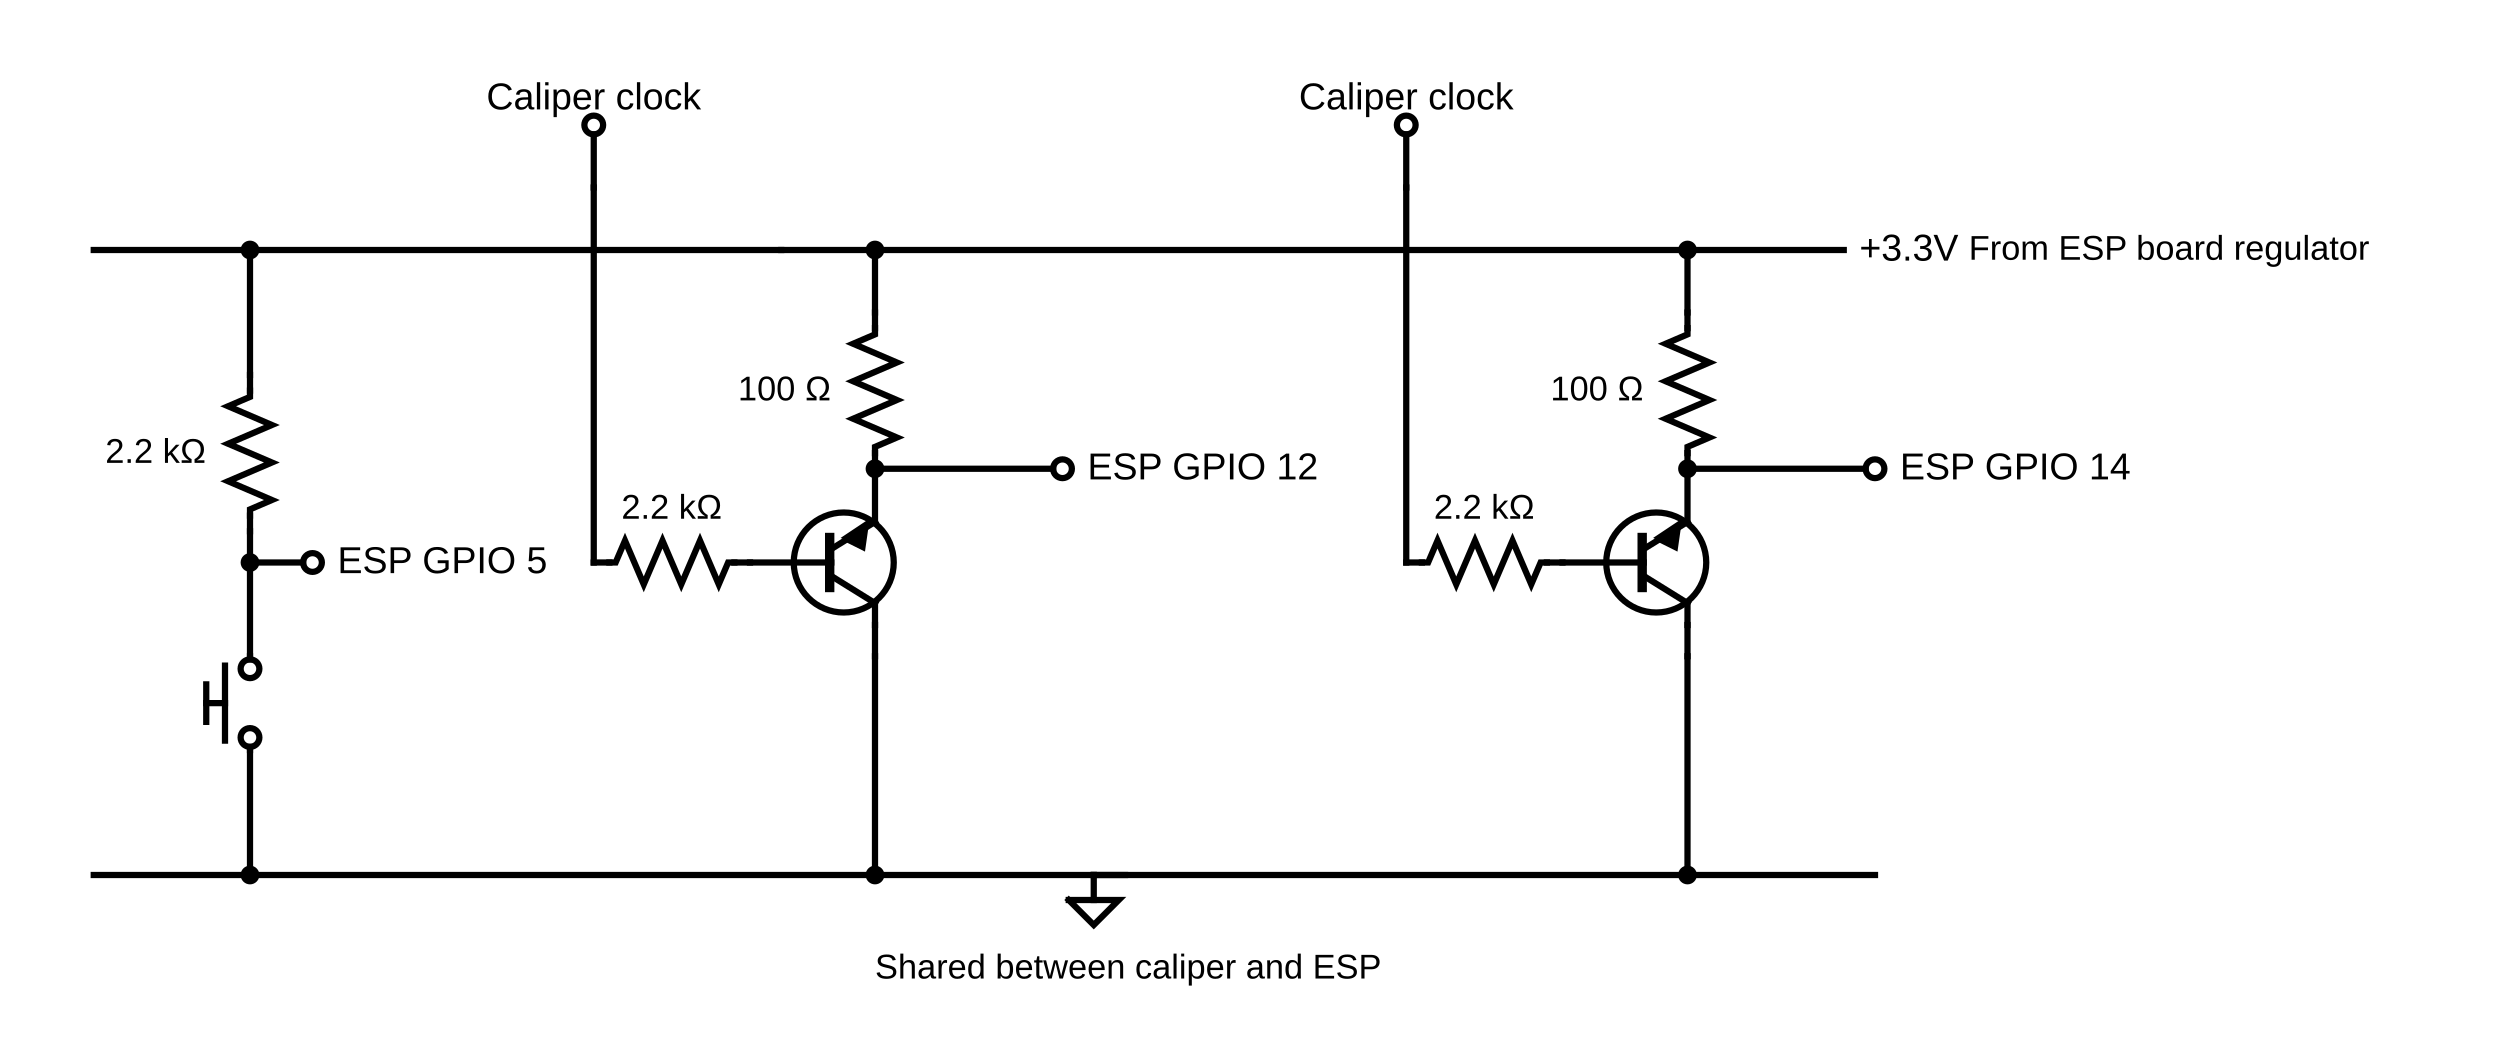
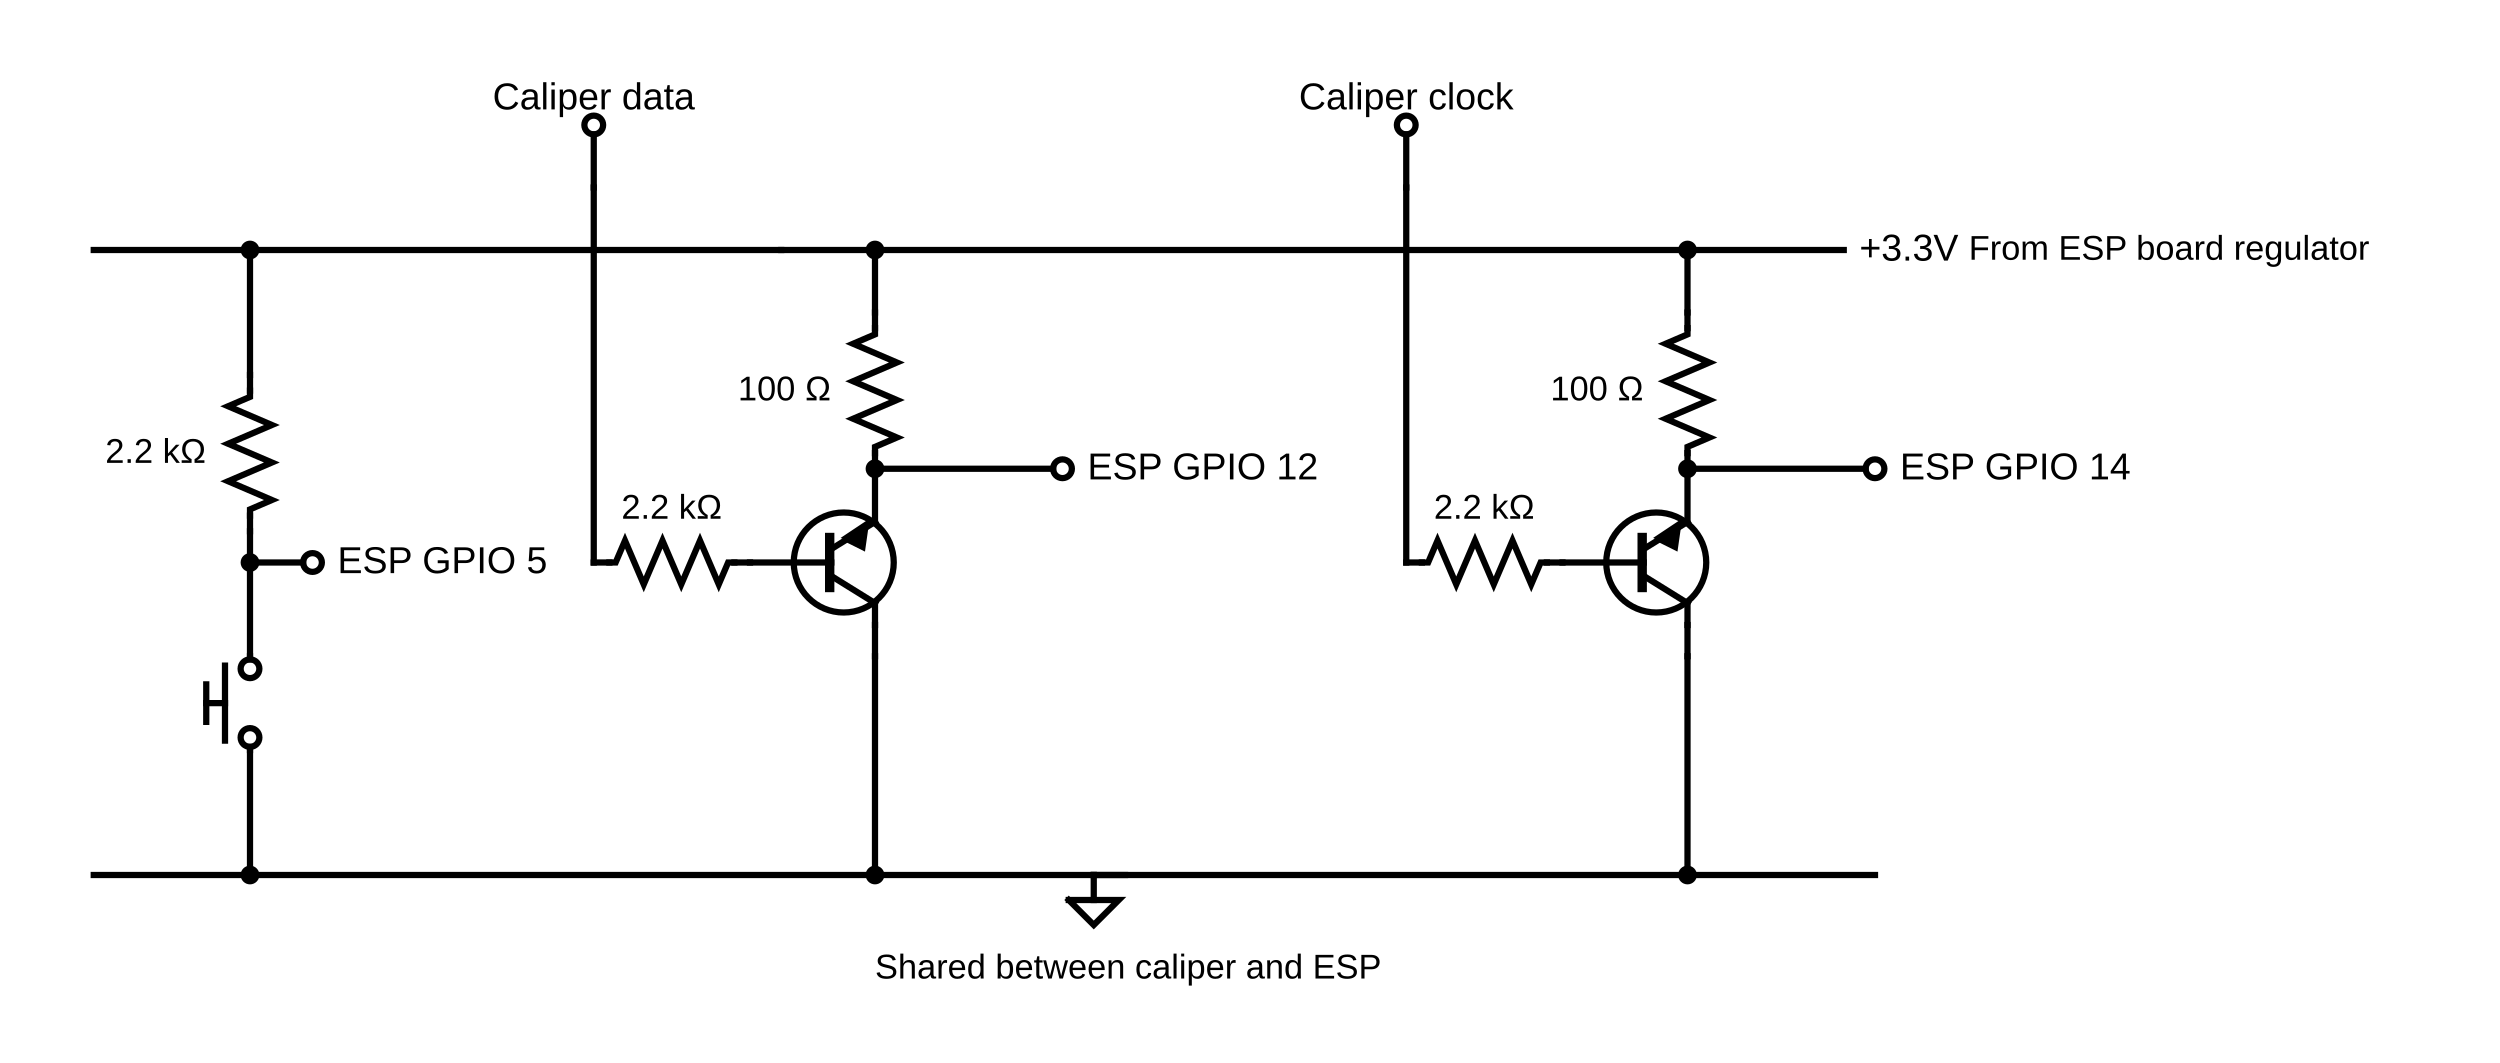
<svg xmlns="http://www.w3.org/2000/svg" version="1.1" width="800" height="340">
  <text x="280" y="310" style="font-family:Arial;font-size:11px;text-anchor:start" dominant-baseline="middle" transform="rotate(0, 280, 310)">Shared between caliper and ESP</text>
  <text x="630" y="80" style="font-family:Arial;font-size:11px;text-anchor:start" dominant-baseline="middle" transform="rotate(0, 630, 80)">From ESP board regulator</text>
  <text x="108" y="180" style="font-family:Arial;font-size:12px;text-anchor:start" dominant-baseline="middle" transform="rotate(0, 108, 180)">ESP GPIO 5</text>
  <line x1="80" y1="180" x2="97" y2="180" style="stroke:rgb(0, 0, 0);stroke-linecap:square;stroke-width:2" />
  <ellipse cx="100" cy="180" rx="3" ry="3" style="fill-opacity:0;fill:rgb(0, 0, 0);stroke:rgb(0, 0, 0);stroke-width:2" />
  <line x1="80" y1="240" x2="80" y2="280" style="stroke:rgb(0, 0, 0);stroke-linecap:square;stroke-width:2" />
  <line x1="80" y1="170" x2="80" y2="210" style="stroke:rgb(0, 0, 0);stroke-linecap:square;stroke-width:2" />
  <line x1="80" y1="80" x2="80" y2="120" style="stroke:rgb(0, 0, 0);stroke-linecap:square;stroke-width:2" />
  <line x1="80" y1="120" x2="80" y2="125" style="stroke:rgb(0, 0, 0);stroke-linecap:square;stroke-width:2" />
  <line x1="80" y1="165" x2="80" y2="170" style="stroke:rgb(0, 0, 0);stroke-linecap:square;stroke-width:2" />
  <path d="M 80,125 L 80,127 L 73,130 L 87,136 L 73,142 L 87,148 L 73,154 L 87,160 L 80,163 L 80,165" style="fill-opacity:0;fill:rgb(0, 0, 0);stroke:rgb(0, 0, 0);stroke-linecap:square;stroke-width:2" />
  <text x="66" y="145" style="font-family:Arial;font-size:11px;text-anchor:end" dominant-baseline="middle" transform="rotate(0, 66, 145)">2.2 kΩ</text>
  <line x1="80" y1="210" x2="80" y2="211" style="stroke:rgb(0, 0, 0);stroke-linecap:square;stroke-width:2" />
  <line x1="80" y1="239" x2="80" y2="240" style="stroke:rgb(0, 0, 0);stroke-linecap:square;stroke-width:2" />
  <ellipse cx="80" cy="214" rx="3" ry="3" style="fill-opacity:0;fill:rgb(0, 0, 0);stroke:rgb(0, 0, 0);stroke-width:2" />
  <ellipse cx="80" cy="236" rx="3" ry="3" style="fill-opacity:0;fill:rgb(0, 0, 0);stroke:rgb(0, 0, 0);stroke-width:2" />
  <line x1="72" y1="213" x2="72" y2="237" style="stroke:rgb(0, 0, 0);stroke-linecap:square;stroke-width:2" />
  <line x1="66" y1="219" x2="66" y2="231" style="stroke:rgb(0, 0, 0);stroke-linecap:square;stroke-width:2" />
  <line x1="66" y1="225" x2="72" y2="225" style="stroke:rgb(0, 0, 0);stroke-linecap:square;stroke-width:2" />
  <line x1="30" y1="280" x2="350" y2="280" style="stroke:rgb(0, 0, 0);stroke-linecap:square;stroke-width:2" />
  <text x="348" y="150" style="font-family:Arial;font-size:12px;text-anchor:start" dominant-baseline="middle" transform="rotate(0, 348, 150)">ESP GPIO 12</text>
  <line x1="280" y1="150" x2="337" y2="150" style="stroke:rgb(0, 0, 0);stroke-linecap:square;stroke-width:2" />
  <ellipse cx="340" cy="150" rx="3" ry="3" style="fill-opacity:0;fill:rgb(0, 0, 0);stroke:rgb(0, 0, 0);stroke-width:2" />
  <line x1="450" y1="60" x2="450" y2="180" style="stroke:rgb(0, 0, 0);stroke-linecap:square;stroke-width:2" />
  <line x1="190" y1="180" x2="195" y2="180" style="stroke:rgb(0, 0, 0);stroke-linecap:square;stroke-width:2" />
  <line x1="235" y1="180" x2="240" y2="180" style="stroke:rgb(0, 0, 0);stroke-linecap:square;stroke-width:2" />
  <path d="M 195,180 L 197,180 L 200,173 L 206,187 L 212,173 L 218,187 L 224,173 L 230,187 L 233,180 L 235,180" style="fill-opacity:0;fill:rgb(0, 0, 0);stroke:rgb(0, 0, 0);stroke-linecap:square;stroke-width:2" />
  <text x="215" y="166" style="font-family:Arial;font-size:11px;text-anchor:middle" dominant-baseline="baseline" transform="rotate(0, 215, 166)">2.2 kΩ</text>
  <line x1="190" y1="60" x2="190" y2="180" style="stroke:rgb(0, 0, 0);stroke-linecap:square;stroke-width:2" />
-   <text x="190" y="35" style="font-family:Arial;font-size:12px;text-anchor:middle" dominant-baseline="baseline" transform="rotate(0, 190, 35)">Caliper clock</text>
+   <text x="190" y="35" style="font-family:Arial;font-size:12px;text-anchor:middle" dominant-baseline="baseline" transform="rotate(0, 190, 35)">Caliper data</text>
  <line x1="190" y1="43" x2="190" y2="60" style="stroke:rgb(0, 0, 0);stroke-linecap:square;stroke-width:2" />
  <ellipse cx="190" cy="40" rx="3" ry="3" style="fill-opacity:0;fill:rgb(0, 0, 0);stroke:rgb(0, 0, 0);stroke-width:2" />
  <text x="450" y="35" style="font-family:Arial;font-size:12px;text-anchor:middle" dominant-baseline="baseline" transform="rotate(0, 450, 35)">Caliper clock</text>
  <line x1="450" y1="43" x2="450" y2="60" style="stroke:rgb(0, 0, 0);stroke-linecap:square;stroke-width:2" />
  <ellipse cx="450" cy="40" rx="3" ry="3" style="fill-opacity:0;fill:rgb(0, 0, 0);stroke:rgb(0, 0, 0);stroke-width:2" />
  <text x="608" y="150" style="font-family:Arial;font-size:12px;text-anchor:start" dominant-baseline="middle" transform="rotate(0, 608, 150)">ESP GPIO 14</text>
  <line x1="540" y1="150" x2="597" y2="150" style="stroke:rgb(0, 0, 0);stroke-linecap:square;stroke-width:2" />
  <ellipse cx="600" cy="150" rx="3" ry="3" style="fill-opacity:0;fill:rgb(0, 0, 0);stroke:rgb(0, 0, 0);stroke-width:2" />
  <line x1="540" y1="210" x2="540" y2="280" style="stroke:rgb(0, 0, 0);stroke-linecap:square;stroke-width:2" />
  <line x1="540" y1="200" x2="540" y2="210" style="stroke:rgb(0, 0, 0);stroke-linecap:square;stroke-width:2" />
  <line x1="540" y1="80" x2="540" y2="100" style="stroke:rgb(0, 0, 0);stroke-linecap:square;stroke-width:2" />
  <line x1="540" y1="100" x2="540" y2="105" style="stroke:rgb(0, 0, 0);stroke-linecap:square;stroke-width:2" />
  <line x1="540" y1="145" x2="540" y2="150" style="stroke:rgb(0, 0, 0);stroke-linecap:square;stroke-width:2" />
  <path d="M 540,105 L 540,107 L 533,110 L 547,116 L 533,122 L 547,128 L 533,134 L 547,140 L 540,143 L 540,145" style="fill-opacity:0;fill:rgb(0, 0, 0);stroke:rgb(0, 0, 0);stroke-linecap:square;stroke-width:2" />
  <text x="526" y="125" style="font-family:Arial;font-size:11px;text-anchor:end" dominant-baseline="middle" transform="rotate(0, 526, 125)">100 Ω</text>
  <line x1="450" y1="180" x2="455" y2="180" style="stroke:rgb(0, 0, 0);stroke-linecap:square;stroke-width:2" />
  <line x1="495" y1="180" x2="500" y2="180" style="stroke:rgb(0, 0, 0);stroke-linecap:square;stroke-width:2" />
  <path d="M 455,180 L 457,180 L 460,173 L 466,187 L 472,173 L 478,187 L 484,173 L 490,187 L 493,180 L 495,180" style="fill-opacity:0;fill:rgb(0, 0, 0);stroke:rgb(0, 0, 0);stroke-linecap:square;stroke-width:2" />
  <text x="475" y="166" style="font-family:Arial;font-size:11px;text-anchor:middle" dominant-baseline="baseline" transform="rotate(0, 475, 166)">2.2 kΩ</text>
  <line x1="540" y1="200" x2="540" y2="193" style="stroke:rgb(0, 0, 0);stroke-linecap:square;stroke-width:2" />
  <line x1="540" y1="167" x2="540" y2="150" style="stroke:rgb(0, 0, 0);stroke-linecap:square;stroke-width:2" />
  <line x1="500" y1="180" x2="526" y2="180" style="stroke:rgb(0, 0, 0);stroke-linecap:square;stroke-width:2" />
  <line x1="525.5" y1="188" x2="525.5" y2="172" style="stroke:rgb(0, 0, 0);stroke-linecap:square;stroke-width:3" />
  <line x1="540" y1="193" x2="525.5" y2="184" style="stroke:rgb(0, 0, 0);stroke-linecap:square;stroke-width:2" />
  <line x1="525.5" y1="176" x2="540" y2="167" style="stroke:rgb(0, 0, 0);stroke-linecap:square;stroke-width:2" />
  <ellipse cx="530" cy="180" rx="16" ry="16" style="fill-opacity:0;fill:rgb(0, 0, 0);stroke:rgb(0, 0, 0);stroke-width:2" />
  <path d="M 532,173 L 536,175 L 537,168 L 531,172 L 533,173" style="fill-opacity:1;fill:rgb(0, 0, 0);stroke:rgb(0, 0, 0);stroke-linecap:square;stroke-width:2" />
  <line x1="30" y1="80" x2="250" y2="80" style="stroke:rgb(0, 0, 0);stroke-linecap:square;stroke-width:2" />
  <line x1="350" y1="280" x2="600" y2="280" style="stroke:rgb(0, 0, 0);stroke-linecap:square;stroke-width:2" />
  <line x1="280" y1="210" x2="280" y2="280" style="stroke:rgb(0, 0, 0);stroke-linecap:square;stroke-width:2" />
  <line x1="280" y1="200" x2="280" y2="210" style="stroke:rgb(0, 0, 0);stroke-linecap:square;stroke-width:2" />
  <line x1="350" y1="280" x2="360" y2="280" style="stroke:rgb(0, 0, 0);stroke-linecap:square;stroke-width:2" />
  <line x1="350" y1="280" x2="350" y2="288" style="stroke:rgb(0, 0, 0);stroke-linecap:square;stroke-width:2" />
  <path d="M 342,288 L 358,288 L 350,296 L 342,288" style="fill-opacity:0;fill:rgb(0, 0, 0);stroke:rgb(0, 0, 0);stroke-linecap:square;stroke-width:2" />
  <line x1="250" y1="80" x2="540" y2="80" style="stroke:rgb(0, 0, 0);stroke-linecap:square;stroke-width:2" />
  <line x1="280" y1="80" x2="280" y2="100" style="stroke:rgb(0, 0, 0);stroke-linecap:square;stroke-width:2" />
  <text x="595" y="80" style="font-family:Arial;font-size:12px;text-anchor:start" dominant-baseline="middle" transform="rotate(0, 595, 80)">+3.3V</text>
  <line x1="590" y1="80" x2="540" y2="80" style="stroke:rgb(0, 0, 0);stroke-linecap:square;stroke-width:2" />
  <line x1="280" y1="100" x2="280" y2="105" style="stroke:rgb(0, 0, 0);stroke-linecap:square;stroke-width:2" />
  <line x1="280" y1="145" x2="280" y2="150" style="stroke:rgb(0, 0, 0);stroke-linecap:square;stroke-width:2" />
  <path d="M 280,105 L 280,107 L 273,110 L 287,116 L 273,122 L 287,128 L 273,134 L 287,140 L 280,143 L 280,145" style="fill-opacity:0;fill:rgb(0, 0, 0);stroke:rgb(0, 0, 0);stroke-linecap:square;stroke-width:2" />
  <text x="266" y="125" style="font-family:Arial;font-size:11px;text-anchor:end" dominant-baseline="middle" transform="rotate(0, 266, 125)">100 Ω</text>
  <line x1="280" y1="200" x2="280" y2="193" style="stroke:rgb(0, 0, 0);stroke-linecap:square;stroke-width:2" />
  <line x1="280" y1="167" x2="280" y2="150" style="stroke:rgb(0, 0, 0);stroke-linecap:square;stroke-width:2" />
  <line x1="240" y1="180" x2="266" y2="180" style="stroke:rgb(0, 0, 0);stroke-linecap:square;stroke-width:2" />
  <line x1="265.5" y1="188" x2="265.5" y2="172" style="stroke:rgb(0, 0, 0);stroke-linecap:square;stroke-width:3" />
  <line x1="280" y1="193" x2="265.5" y2="184" style="stroke:rgb(0, 0, 0);stroke-linecap:square;stroke-width:2" />
  <line x1="265.5" y1="176" x2="280" y2="167" style="stroke:rgb(0, 0, 0);stroke-linecap:square;stroke-width:2" />
  <ellipse cx="270" cy="180" rx="16" ry="16" style="fill-opacity:0;fill:rgb(0, 0, 0);stroke:rgb(0, 0, 0);stroke-width:2" />
  <path d="M 272,173 L 276,175 L 277,168 L 271,172 L 273,173" style="fill-opacity:1;fill:rgb(0, 0, 0);stroke:rgb(0, 0, 0);stroke-linecap:square;stroke-width:2" />
  <ellipse cx="80" cy="180" rx="2" ry="2" style="fill-opacity:1;fill:rgb(0, 0, 0);stroke:rgb(0, 0, 0);stroke-width:2" />
  <ellipse cx="80" cy="280" rx="2" ry="2" style="fill-opacity:1;fill:rgb(0, 0, 0);stroke:rgb(0, 0, 0);stroke-width:2" />
  <ellipse cx="80" cy="80" rx="2" ry="2" style="fill-opacity:1;fill:rgb(0, 0, 0);stroke:rgb(0, 0, 0);stroke-width:2" />
  <ellipse cx="280" cy="280" rx="2" ry="2" style="fill-opacity:1;fill:rgb(0, 0, 0);stroke:rgb(0, 0, 0);stroke-width:2" />
  <ellipse cx="280" cy="150" rx="2" ry="2" style="fill-opacity:1;fill:rgb(0, 0, 0);stroke:rgb(0, 0, 0);stroke-width:2" />
  <ellipse cx="540" cy="150" rx="2" ry="2" style="fill-opacity:1;fill:rgb(0, 0, 0);stroke:rgb(0, 0, 0);stroke-width:2" />
  <ellipse cx="540" cy="280" rx="2" ry="2" style="fill-opacity:1;fill:rgb(0, 0, 0);stroke:rgb(0, 0, 0);stroke-width:2" />
  <ellipse cx="540" cy="80" rx="2" ry="2" style="fill-opacity:1;fill:rgb(0, 0, 0);stroke:rgb(0, 0, 0);stroke-width:2" />
  <ellipse cx="280" cy="80" rx="2" ry="2" style="fill-opacity:1;fill:rgb(0, 0, 0);stroke:rgb(0, 0, 0);stroke-width:2" />
</svg>
